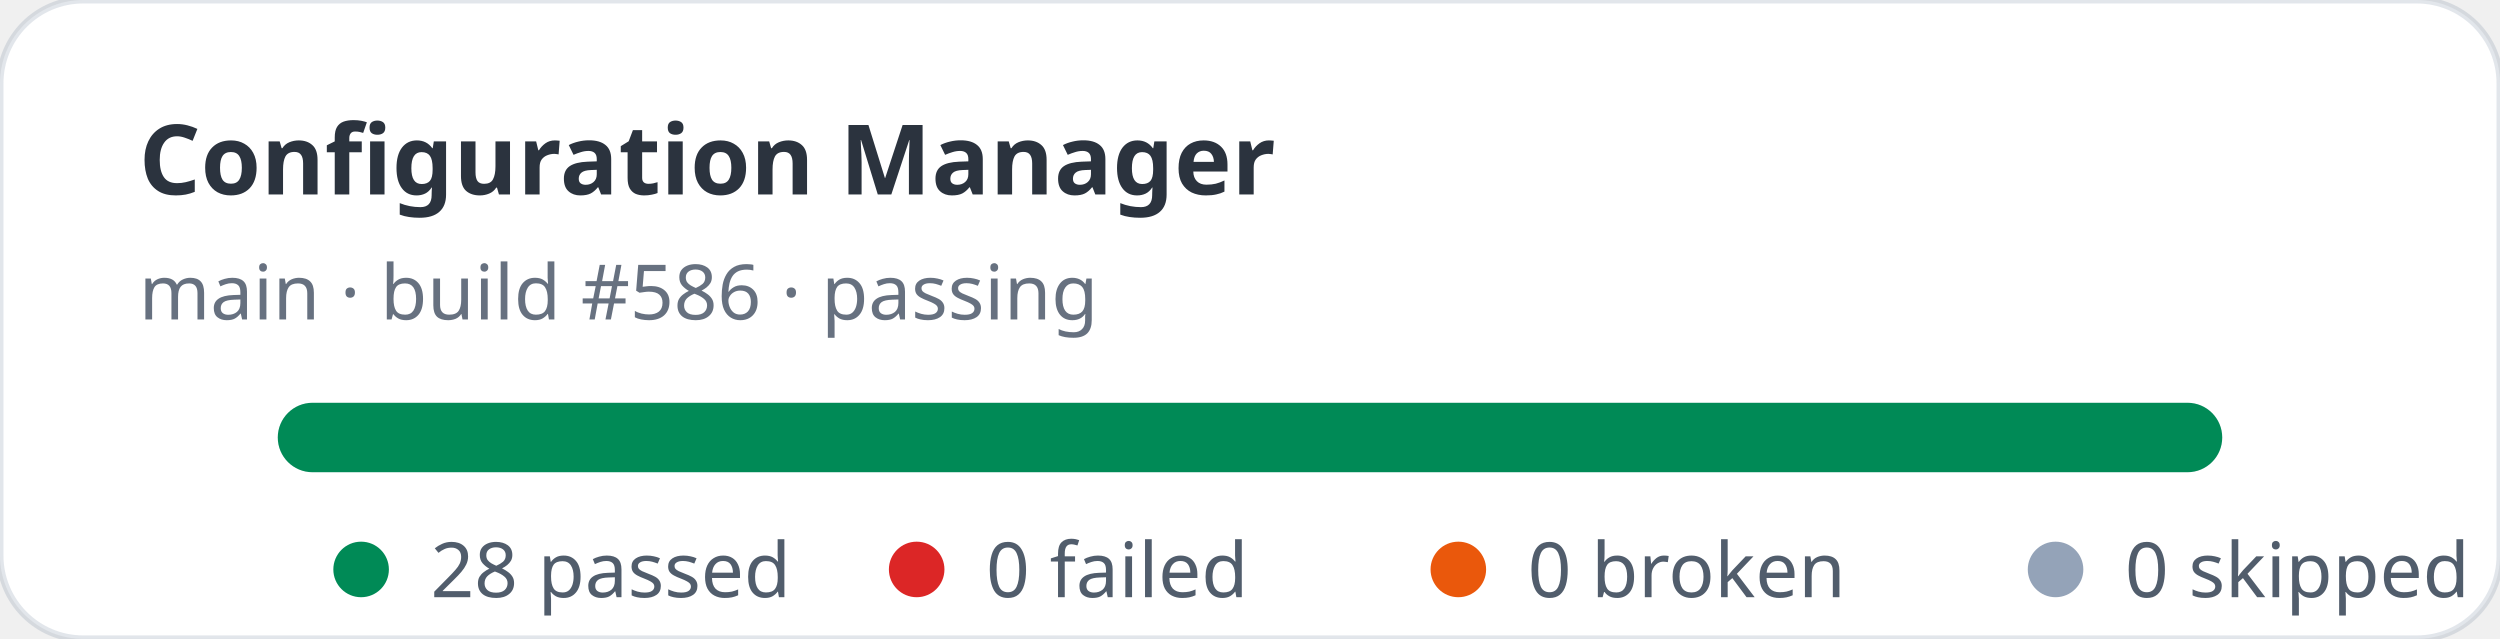
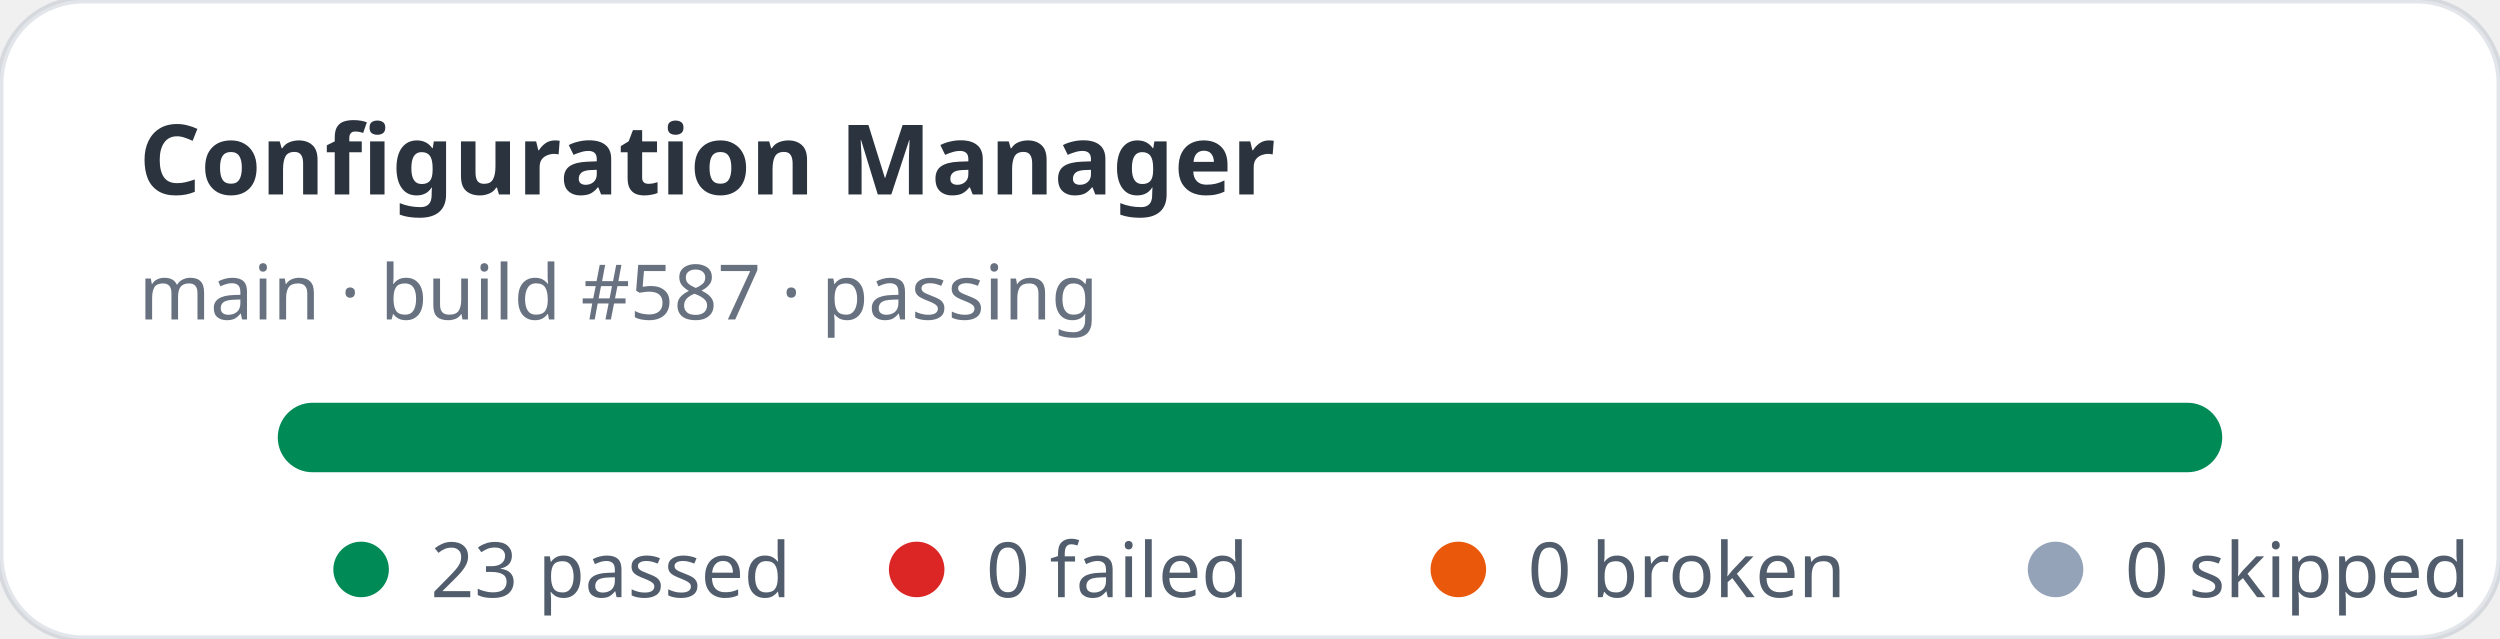
- <svg xmlns="http://www.w3.org/2000/svg" width="360" height="92" viewBox="0 0 360 92" role="img" aria-label="Configuration Manager stats: 28 passed, 0 failed">
+ <svg xmlns="http://www.w3.org/2000/svg" width="360" height="92" viewBox="0 0 360 92" role="img" aria-label="Configuration Manager stats: 23 passed, 0 failed">
  <rect width="360" height="92" rx="12" fill="#ffffff" stroke="rgba(11,48,86,0.12)" />
  <text x="20" y="28" fill="rgba(1,10,24,0.83)" font-family="ui-sans-serif,system-ui,sans-serif" font-size="14" font-weight="700">Configuration Manager</text>
-   <text x="20" y="46" fill="rgba(2,19,44,0.6)" font-family="ui-sans-serif,system-ui,sans-serif" font-size="11">main · build #586 · passing</text>
+   <text x="20" y="46" fill="rgba(2,19,44,0.6)" font-family="ui-sans-serif,system-ui,sans-serif" font-size="11">main · build #587 · passing</text>
  <rect x="40" y="58" width="280" height="10" rx="5" fill="#e2e8f0" />
  <rect x="40" y="58" width="280" height="10" rx="5" fill="#008a56" />
  <g font-family="ui-sans-serif,system-ui,sans-serif" font-size="11" fill="rgba(1,18,40,0.68)">
    <circle cx="52" cy="82" r="4" fill="#008a56" />
-     <text x="62" y="86">28 passed</text>
+     <text x="62" y="86">23 passed</text>
    <circle cx="132" cy="82" r="4" fill="#dc2626" />
    <text x="142" y="86">0 failed</text>
    <circle cx="210" cy="82" r="4" fill="#ea580c" />
    <text x="220" y="86">0 broken</text>
    <circle cx="296" cy="82" r="4" fill="#94a3b8" />
    <text x="306" y="86">0 skipped</text>
  </g>
</svg>
